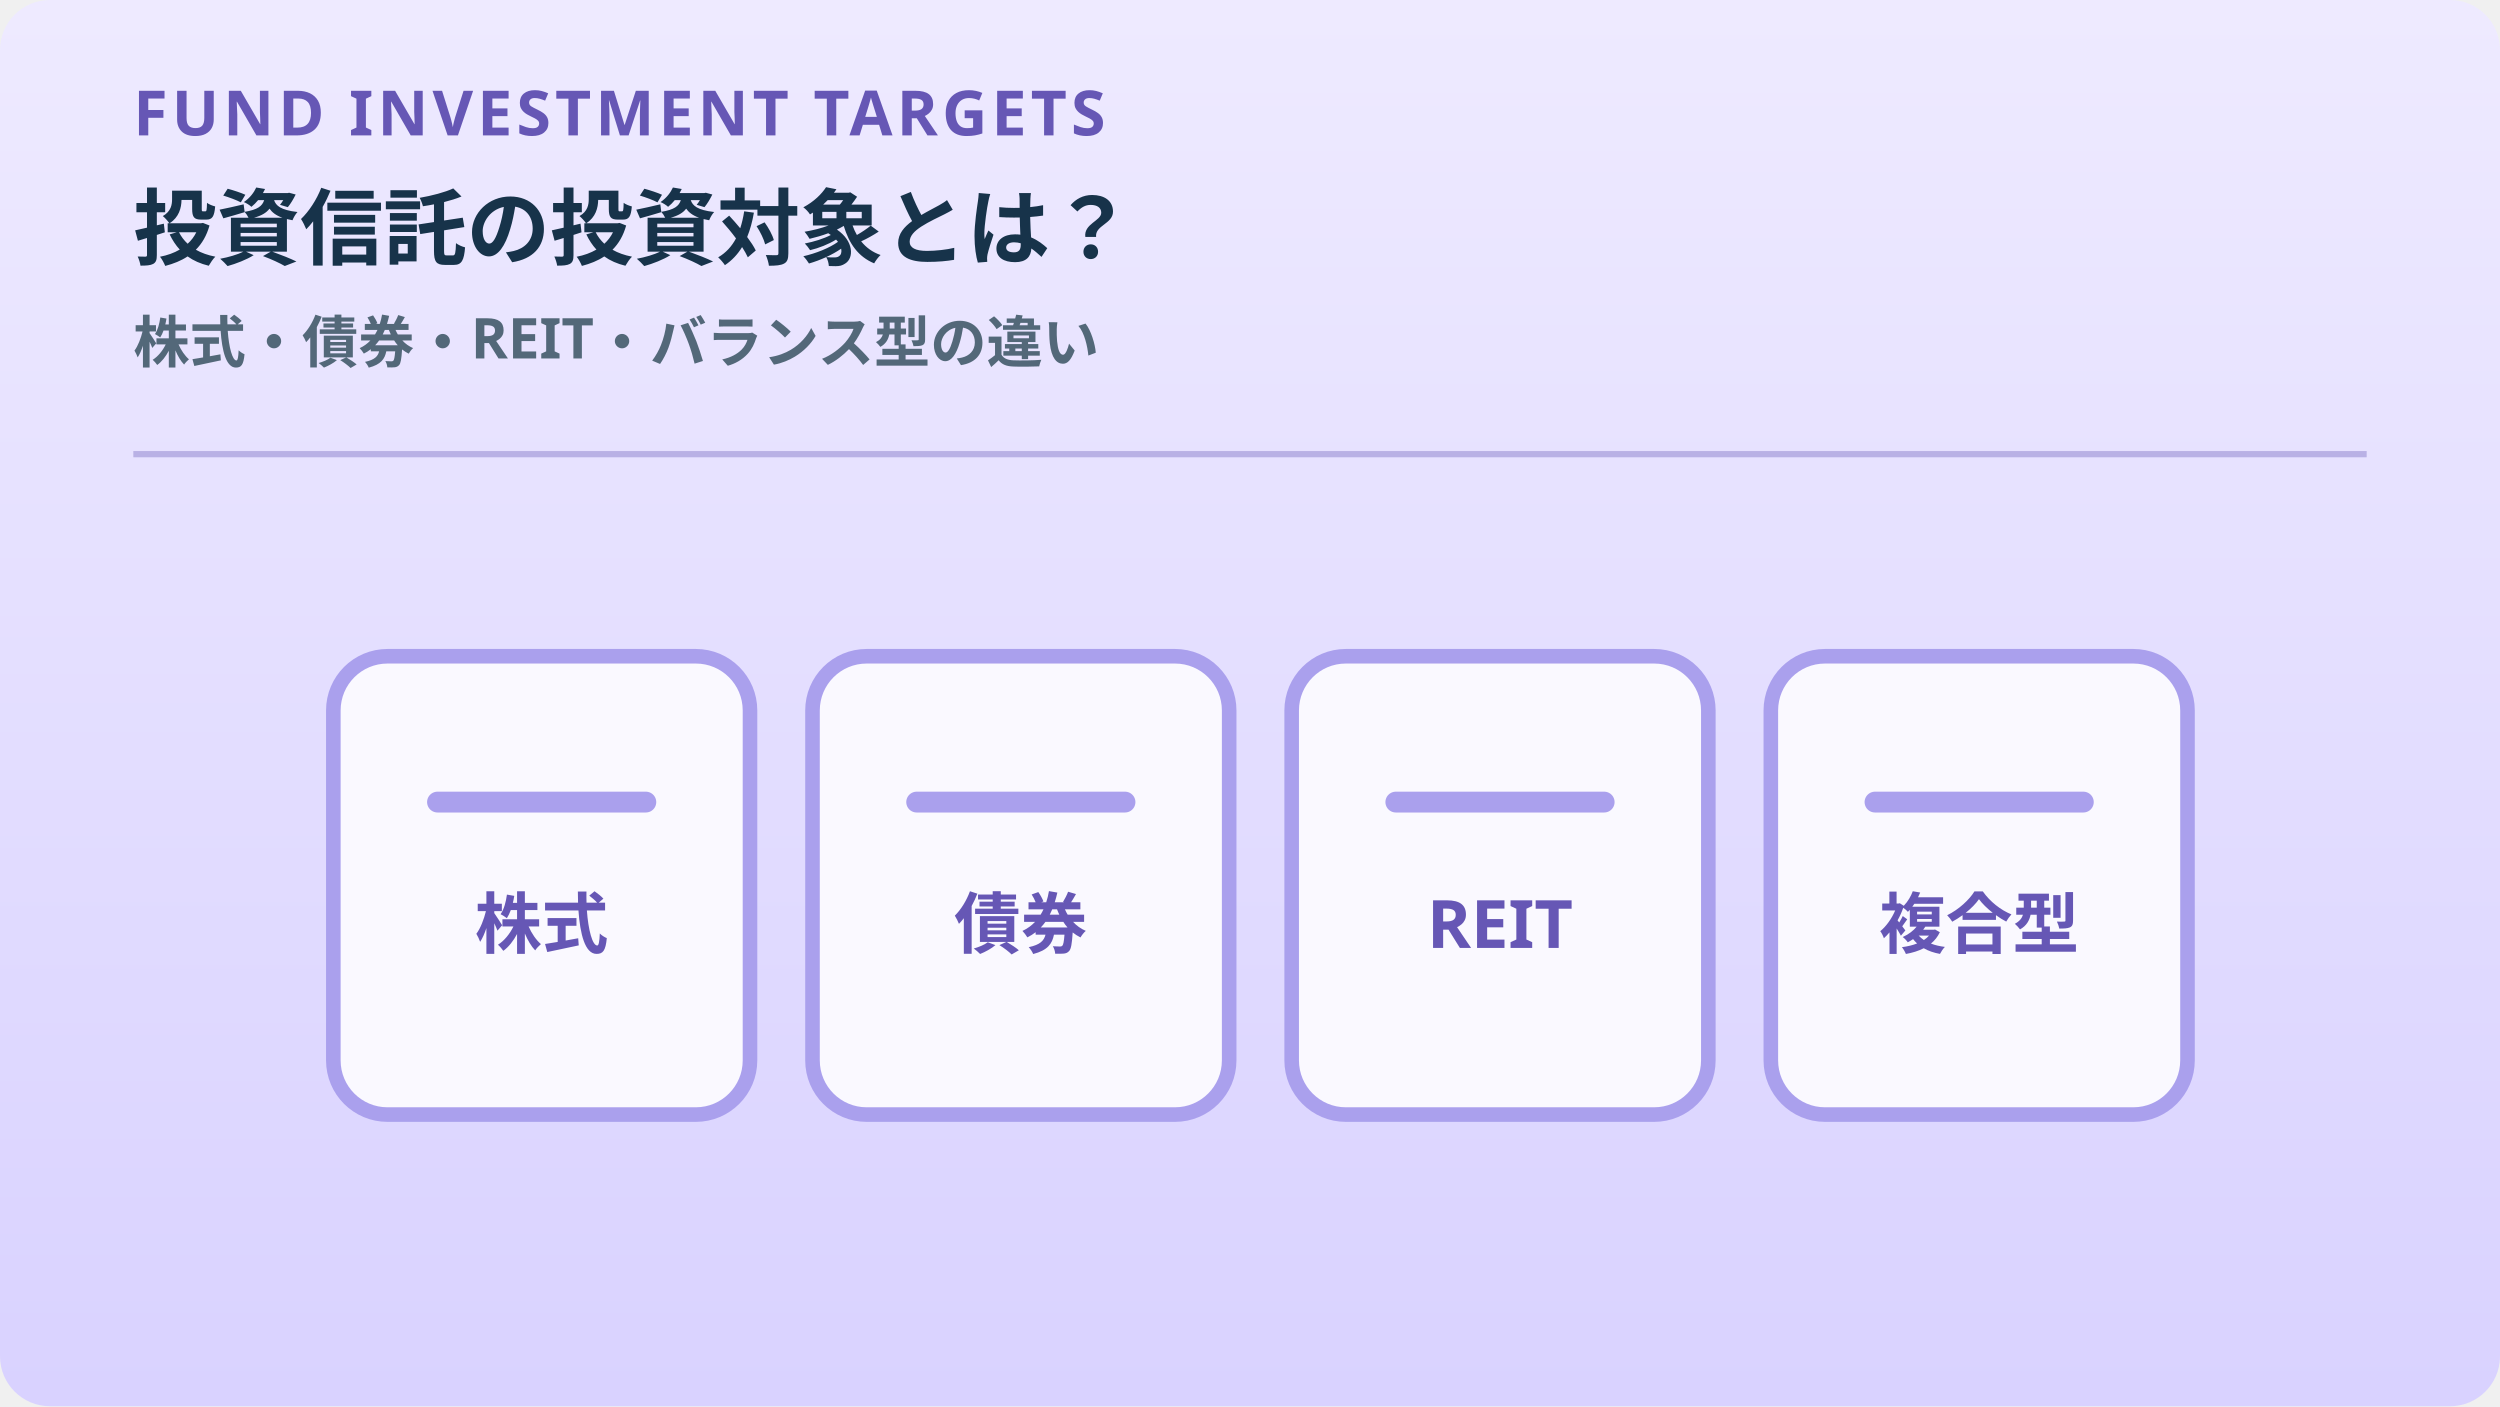
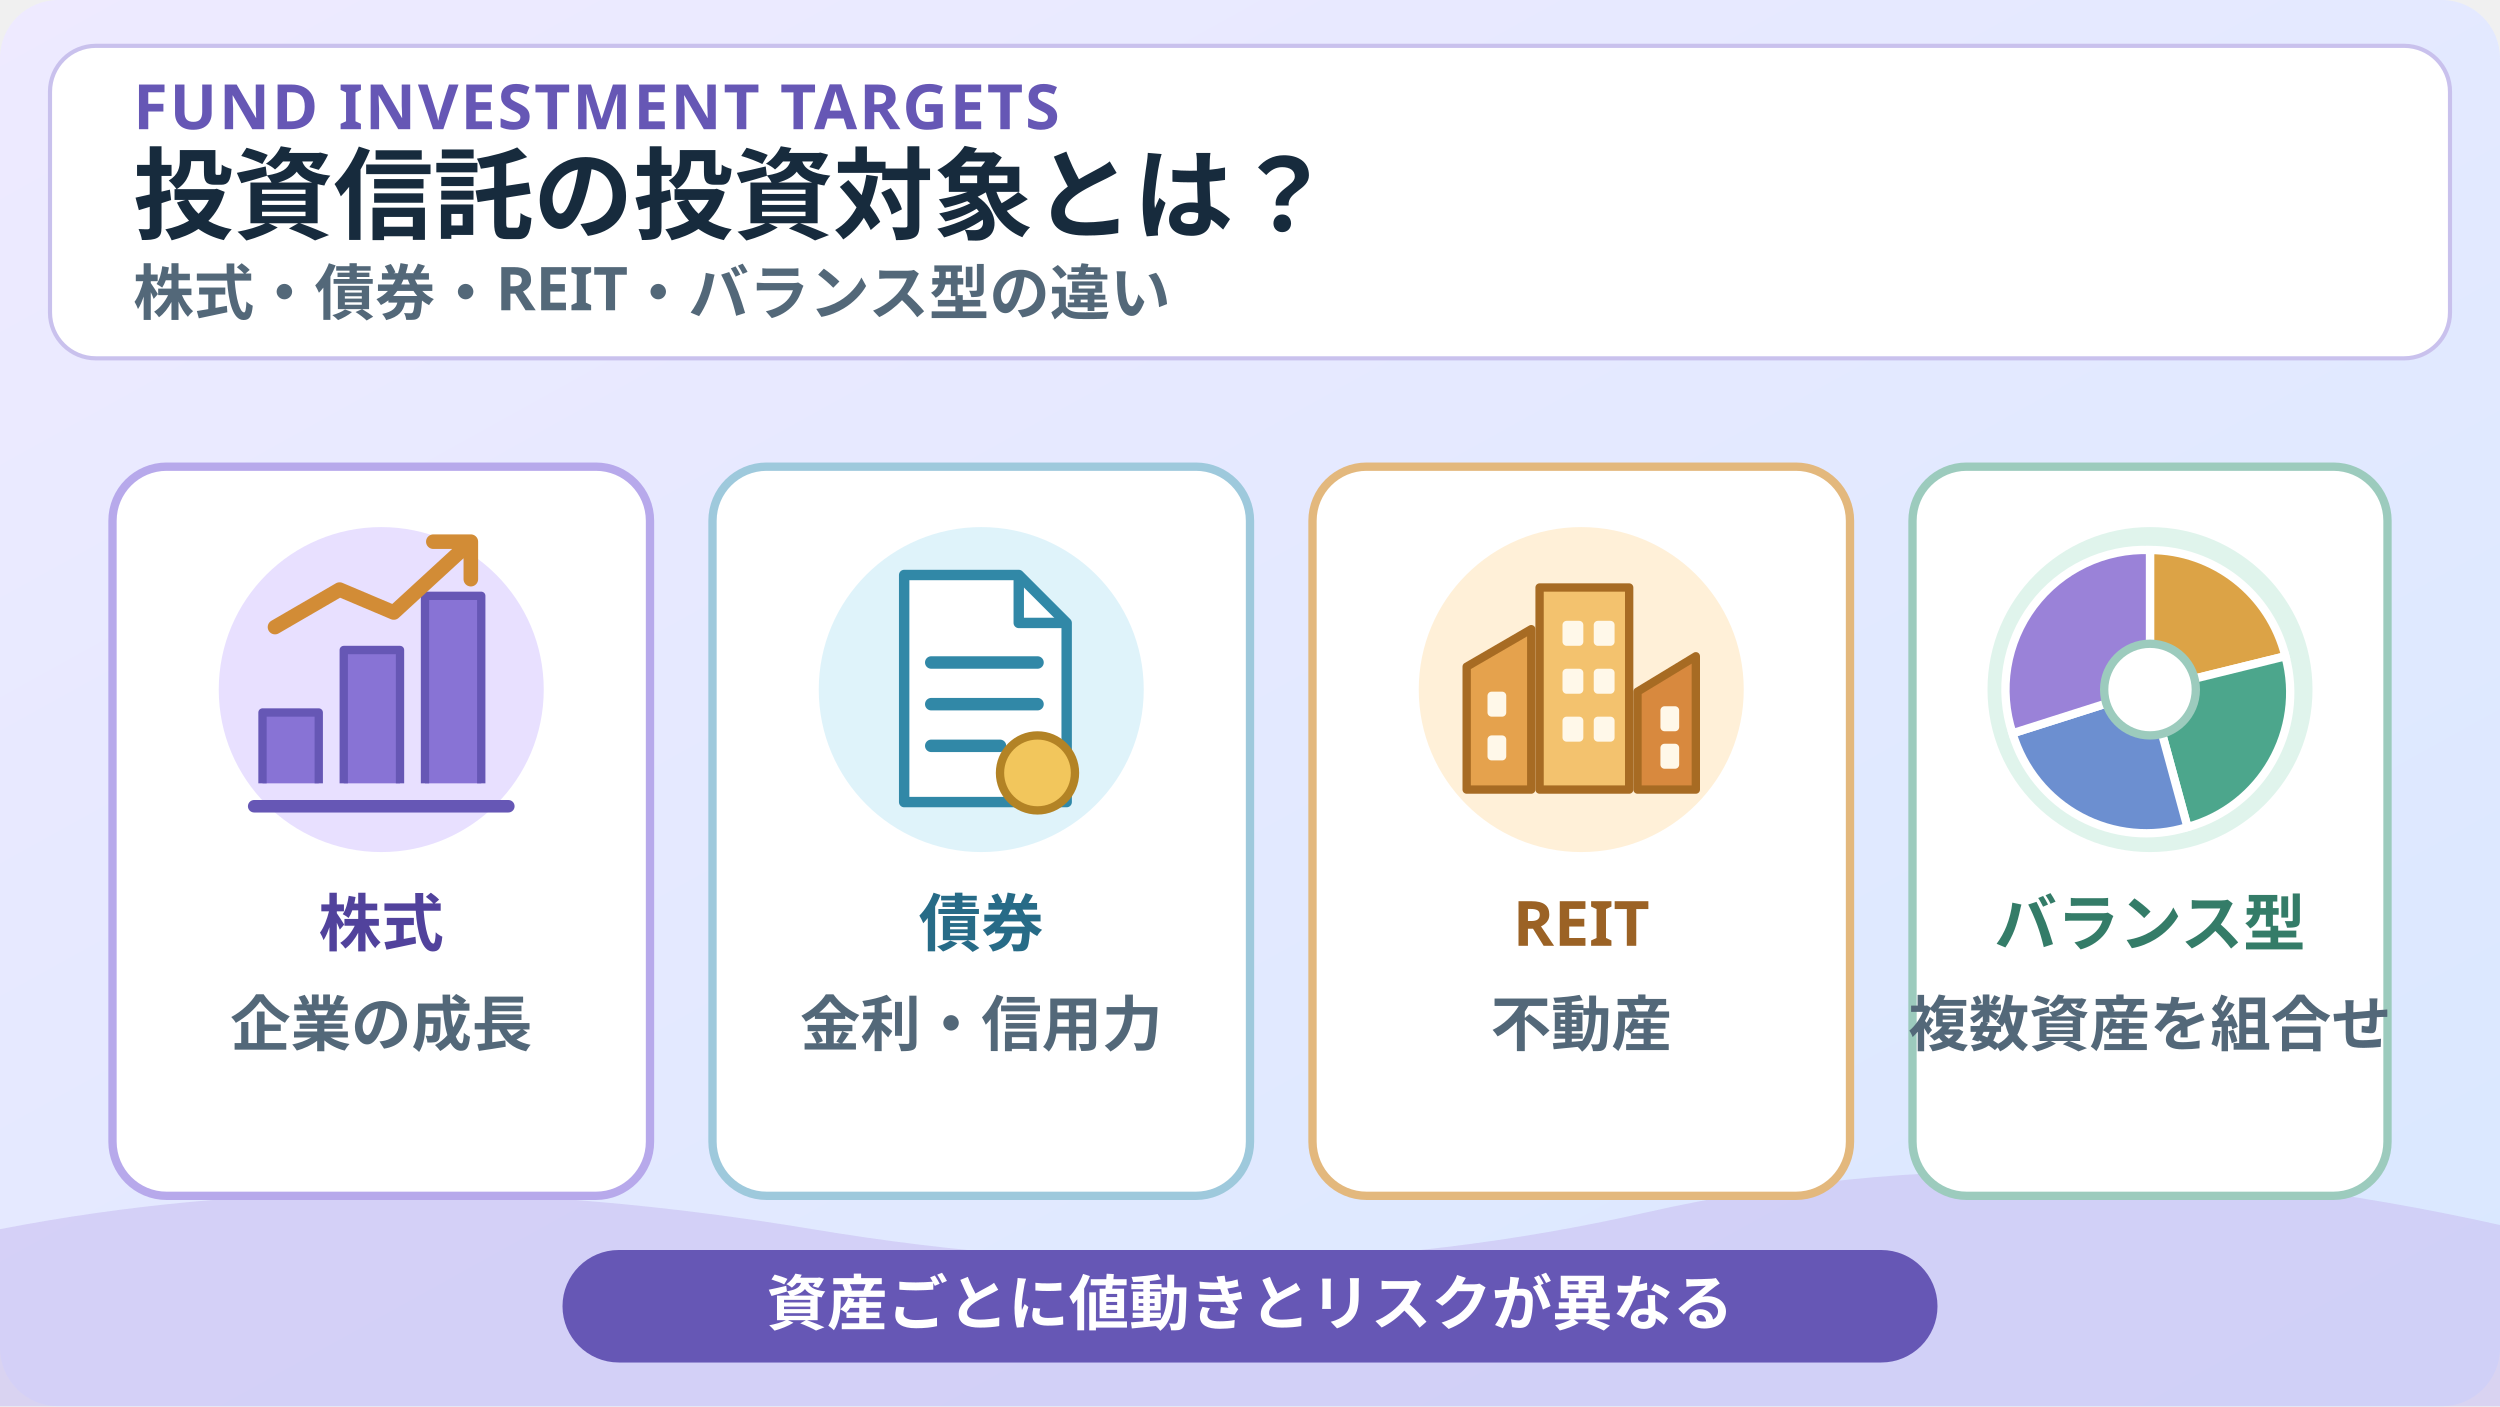
- <svg xmlns="http://www.w3.org/2000/svg" width="1200" height="675" viewBox="0 0 1200 675" role="img" aria-label="投資信託の投資対象とは？株式・債券・REIT・バランス型の違い">
+ <svg xmlns="http://www.w3.org/2000/svg" width="1200" height="675" viewBox="0 0 1200 675" role="img" aria-labelledby="title desc">
  <defs>
-     <linearGradient id="bg" x1="0" y1="0" x2="0" y2="1">
+     <linearGradient id="bg" x1="0" y1="0" x2="1" y2="1">
      <stop stop-color="#eeeaff" />
-       <stop offset="1" stop-color="#d9d2ff" />
+       <stop offset="1" stop-color="#d9e8ff" />
+     </linearGradient>
+     <linearGradient id="tile" x1="0" y1="0" x2="0" y2="1">
+       <stop stop-color="#fff" />
+       <stop offset="1" stop-color="#f9f8ff" />
    </linearGradient>
  </defs>
-   <rect width="1200" height="675" rx="24" fill="url(#bg)" />
-   <text x="64" y="65" font-family="sans-serif" font-size="30" font-weight="700" letter-spacing="2" fill="#6657b5">FUND INVESTMENT TARGETS</text>
-   <text x="64" y="124" font-family="sans-serif" font-size="40" font-weight="800" fill="#17334a">投資信託の投資対象とは？</text>
-   <text x="64" y="174" font-family="sans-serif" font-size="27" font-weight="700" fill="#536879">株式・債券・REIT・バランス型の違い</text>
-   <path d="M64 218H1136" stroke="#6657b5" stroke-opacity=".35" stroke-width="3" />
+   <rect width="1200" height="675" rx="28" fill="url(#bg)" />
+   <rect x="24" y="22" width="1152" height="150" rx="22" fill="#fff" stroke="#c9c1ed" stroke-width="2" />
+   <text x="64" y="62" font-family="sans-serif" font-size="30" font-weight="800" letter-spacing="1" fill="#6657b5">FUND INVESTMENT TARGETS</text>
+   <text x="64" y="111" font-family="sans-serif" font-size="48" font-weight="800" fill="#172b3d">投資信託の投資対象とは？</text>
+   <text x="64" y="151" font-family="sans-serif" font-size="29" font-weight="650" fill="#536879">株式・債券・REIT・バランス型の違い</text>
+   <path d="M0 590Q180 555 390 590T790 582T1200 588V675H0Z" fill="#c9c0f1" opacity=".6" />
  <g>
-     <rect x="160" y="315" width="200" height="220" rx="26" fill="#faf9ff" stroke="#aaa0ed" stroke-width="7" />
-     <rect x="390" y="315" width="200" height="220" rx="26" fill="#faf9ff" stroke="#aaa0ed" stroke-width="7" />
-     <rect x="620" y="315" width="200" height="220" rx="26" fill="#faf9ff" stroke="#aaa0ed" stroke-width="7" />
-     <rect x="850" y="315" width="200" height="220" rx="26" fill="#faf9ff" stroke="#aaa0ed" stroke-width="7" />
-     <g font-family="sans-serif" font-size="32" font-weight="800" fill="#6657b5" text-anchor="middle">
-       <text x="260" y="455">株式</text>
-       <text x="490" y="455">債券</text>
-       <text x="720" y="455">REIT</text>
-       <text x="950" y="455">複合型</text>
+     <rect x="54" y="224" width="258" height="350" rx="26" fill="#fff" stroke="#b7a9eb" stroke-width="4" />
+     <circle cx="183" cy="331" r="78" fill="#e8e0ff" />
+     <path d="M126 376V342H153V376M165 376V312H192V376M204 376V286H231V376" fill="#8873d5" stroke="#6657b5" stroke-width="4" stroke-linejoin="round" />
+     <path d="M122 387H244" stroke="#6657b5" stroke-width="6" stroke-linecap="round" />
+     <path d="M132 301L163 283L189 294L226 260M208 260H226V278" fill="none" stroke="#d28c36" stroke-width="7" stroke-linecap="round" stroke-linejoin="round" />
+     <text x="183" y="454" text-anchor="middle" font-family="sans-serif" font-size="30" font-weight="800" fill="#51429c">株式</text>
+     <text x="183" y="502" text-anchor="middle" font-family="sans-serif" font-size="29" font-weight="650" fill="#536879">企業の成長</text>
+     <rect x="342" y="224" width="258" height="350" rx="26" fill="#fff" stroke="#9ec9dc" stroke-width="4" />
+     <circle cx="471" cy="331" r="78" fill="#dff3fa" />
+     <path d="M434 276H489L512 299V385H434Z" fill="#fff" stroke="#3188a7" stroke-width="5" stroke-linejoin="round" />
+     <path d="M489 276V299H512" fill="none" stroke="#3188a7" stroke-width="5" stroke-linejoin="round" />
+     <path d="M447 318H498M447 338H498M447 358H480" stroke="#3188a7" stroke-width="6" stroke-linecap="round" />
+     <circle cx="498" cy="371" r="18" fill="#f2c65c" stroke="#b38325" stroke-width="4" />
+     <text x="471" y="454" text-anchor="middle" font-family="sans-serif" font-size="30" font-weight="800" fill="#276b87">債券</text>
+     <text x="471" y="502" text-anchor="middle" font-family="sans-serif" font-size="29" font-weight="650" fill="#536879">金利・信用力</text>
+     <rect x="630" y="224" width="258" height="350" rx="26" fill="#fff" stroke="#e3b87d" stroke-width="4" />
+     <circle cx="759" cy="331" r="78" fill="#fff0d8" />
+     <path d="M704 379V320L735 302V379Z" fill="#e5a24d" stroke="#a76b23" stroke-width="4" stroke-linejoin="round" />
+     <path d="M739 379V282H782V379Z" fill="#f3c26e" stroke="#a76b23" stroke-width="4" stroke-linejoin="round" />
+     <path d="M786 379V332L814 315V379Z" fill="#d8893e" stroke="#a76b23" stroke-width="4" stroke-linejoin="round" />
+     <g fill="#fff8e9">
+       <rect x="714" y="332" width="9" height="12" rx="2" />
+       <rect x="714" y="353" width="9" height="12" rx="2" />
+       <rect x="750" y="298" width="10" height="12" rx="2" />
+       <rect x="765" y="298" width="10" height="12" rx="2" />
+       <rect x="750" y="321" width="10" height="12" rx="2" />
+       <rect x="765" y="321" width="10" height="12" rx="2" />
+       <rect x="750" y="344" width="10" height="12" rx="2" />
+       <rect x="765" y="344" width="10" height="12" rx="2" />
+       <rect x="797" y="339" width="9" height="12" rx="2" />
+       <rect x="797" y="357" width="9" height="12" rx="2" />
    </g>
-     <g stroke="#aaa0ed" stroke-width="10" stroke-linecap="round">
-       <path d="M210 385h100M440 385h100M670 385h100M900 385h100" />
-     </g>
+     <text x="759" y="454" text-anchor="middle" font-family="sans-serif" font-size="30" font-weight="800" fill="#9b6225">REIT</text>
+     <text x="759" y="502" text-anchor="middle" font-family="sans-serif" font-size="29" font-weight="650" fill="#536879">不動産</text>
+     <rect x="918" y="224" width="228" height="350" rx="26" fill="#fff" stroke="#9ccbbd" stroke-width="4" />
+     <circle cx="1032" cy="331" r="78" fill="#e0f4ec" />
+     <path d="M1032 331V264A67 67 0 0 1 1097 315Z" fill="#dca346" stroke="#fff" stroke-width="4" />
+     <path d="M1032 331L1097 315A67 67 0 0 1 1050 397Z" fill="#4ca68c" stroke="#fff" stroke-width="4" />
+     <path d="M1032 331L1050 397A67 67 0 0 1 966 352Z" fill="#6c8fd0" stroke="#fff" stroke-width="4" />
+     <path d="M1032 331L966 352A67 67 0 0 1 1032 264Z" fill="#9a82d8" stroke="#fff" stroke-width="4" />
+     <circle cx="1032" cy="331" r="22" fill="#fff" stroke="#9ccbbd" stroke-width="4" />
+     <text x="1032" y="454" text-anchor="middle" font-family="sans-serif" font-size="30" font-weight="800" fill="#347c68">バランス型</text>
+     <text x="1032" y="502" text-anchor="middle" font-family="sans-serif" font-size="29" font-weight="650" fill="#536879">複数資産を組合せ</text>
  </g>
+   <rect x="270" y="600" width="660" height="54" rx="27" fill="#6657b5" />
+   <text x="600" y="636" text-anchor="middle" font-family="sans-serif" font-size="29" font-weight="800" fill="#fff">資産ごとに値動きとリスクが異なる</text>
</svg>
